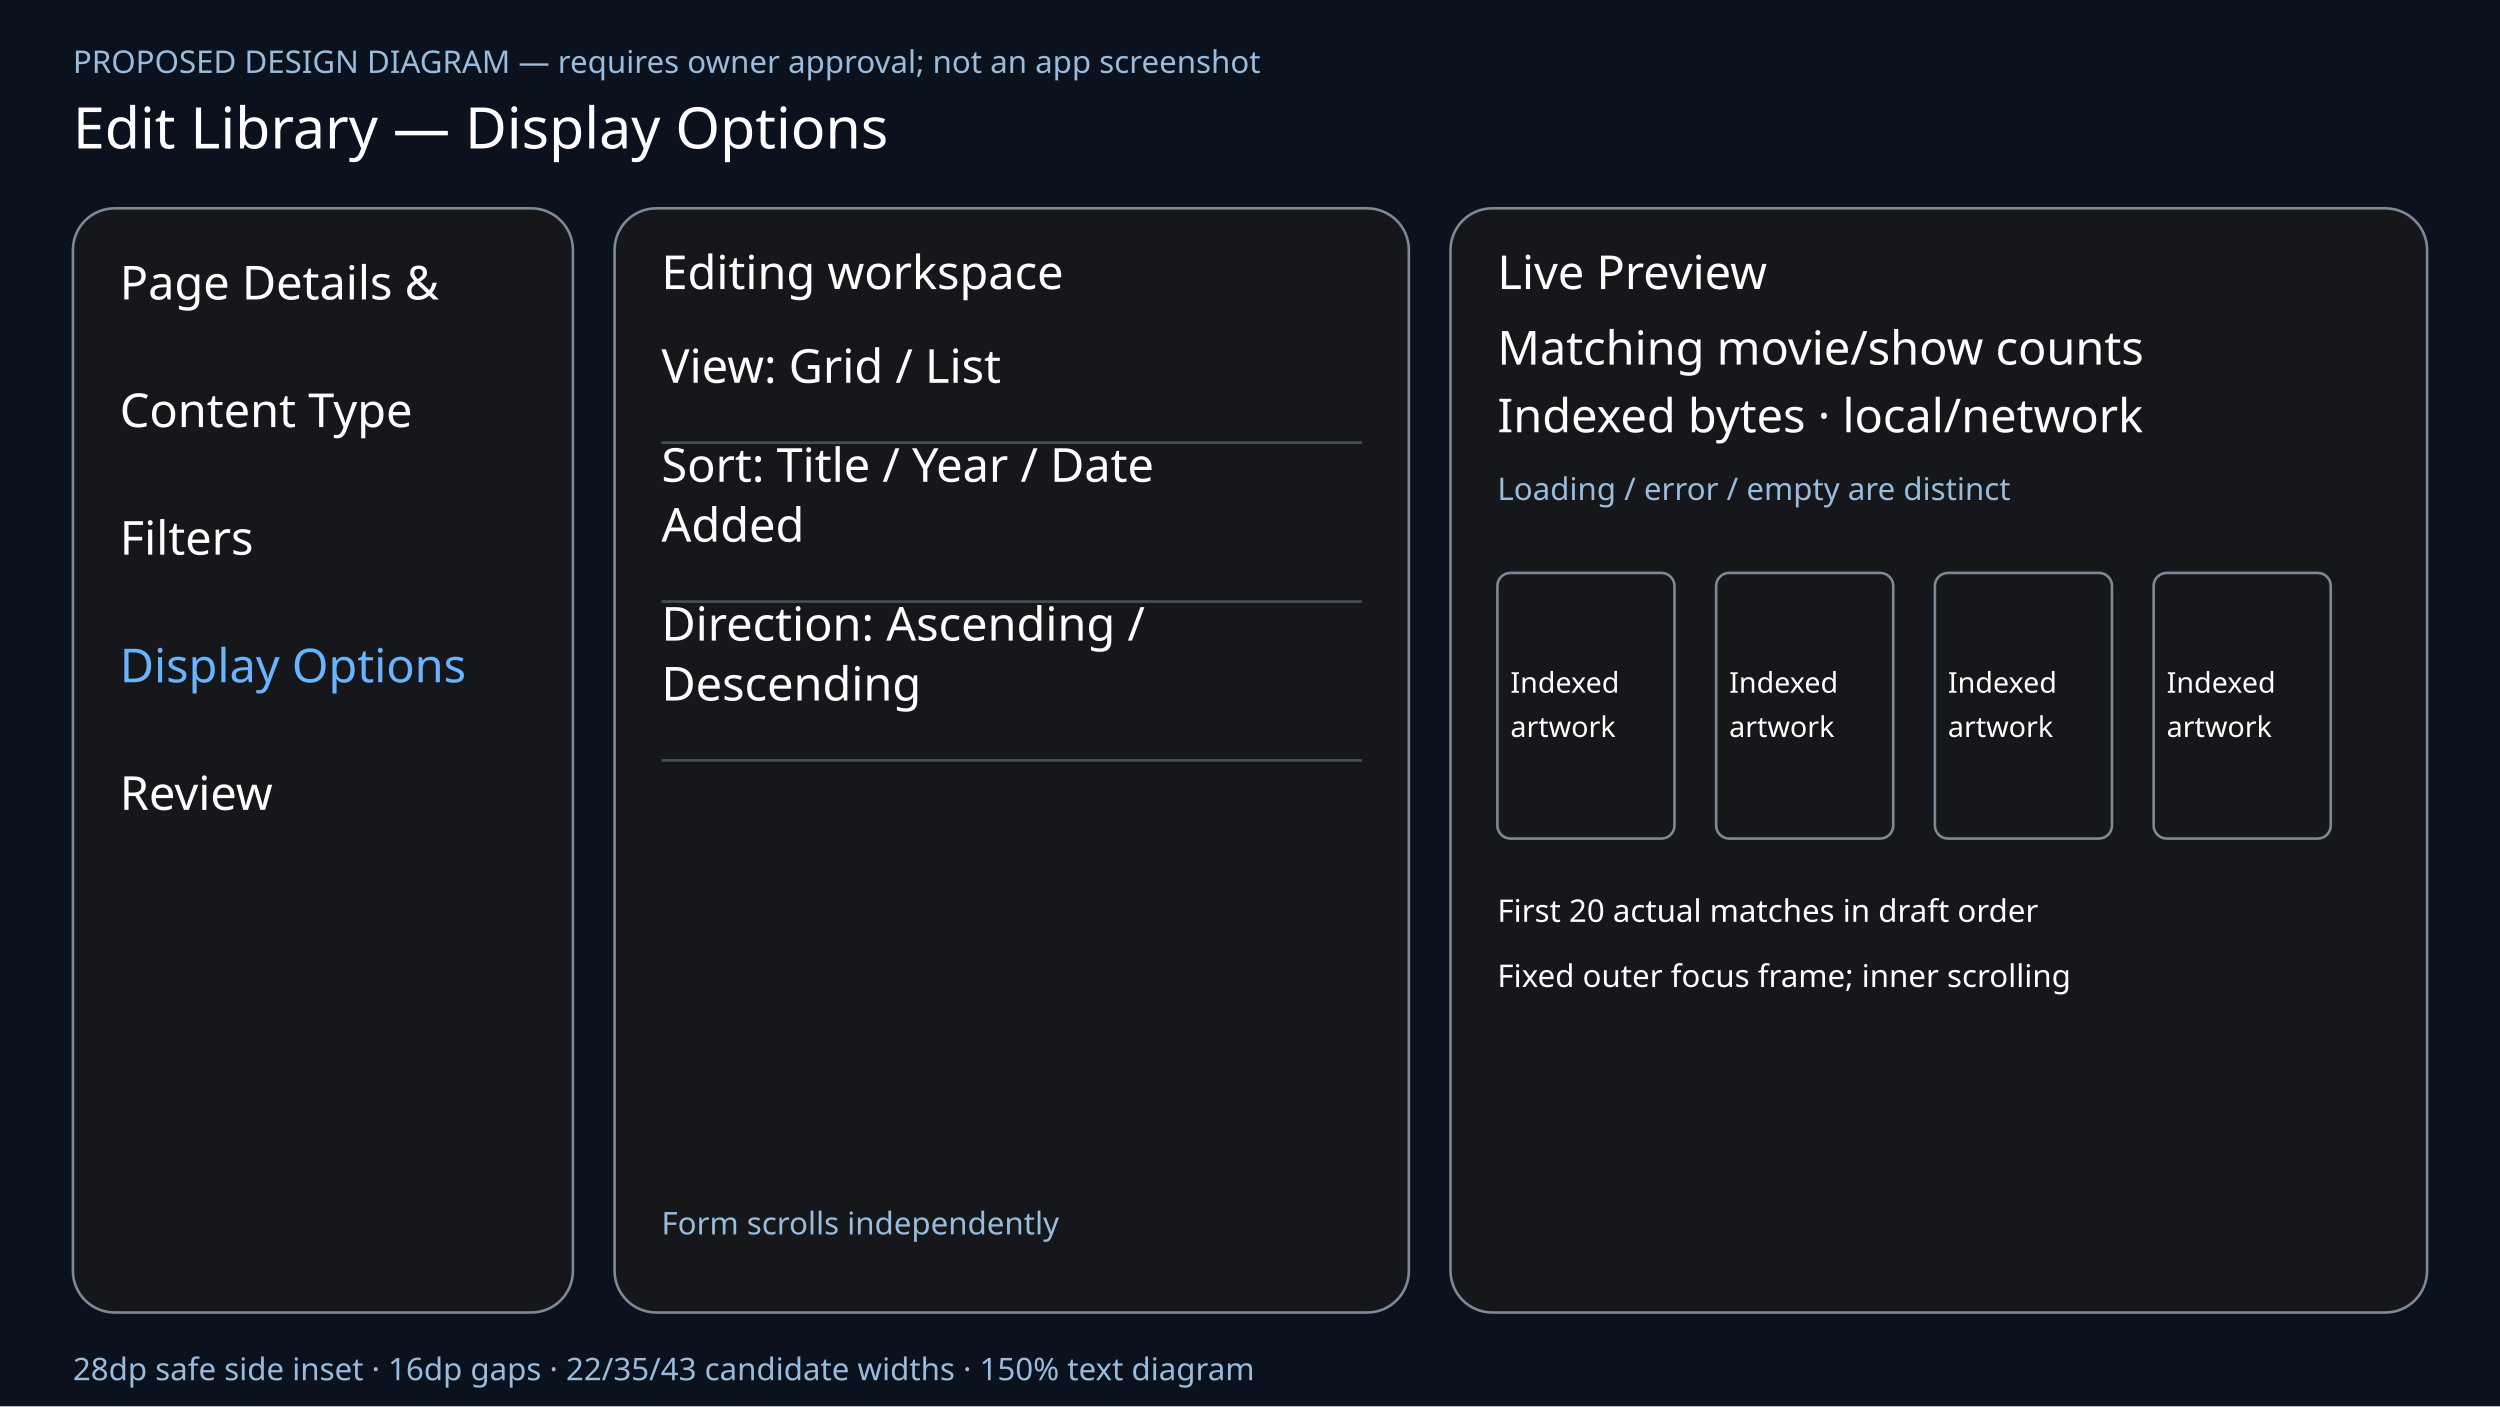
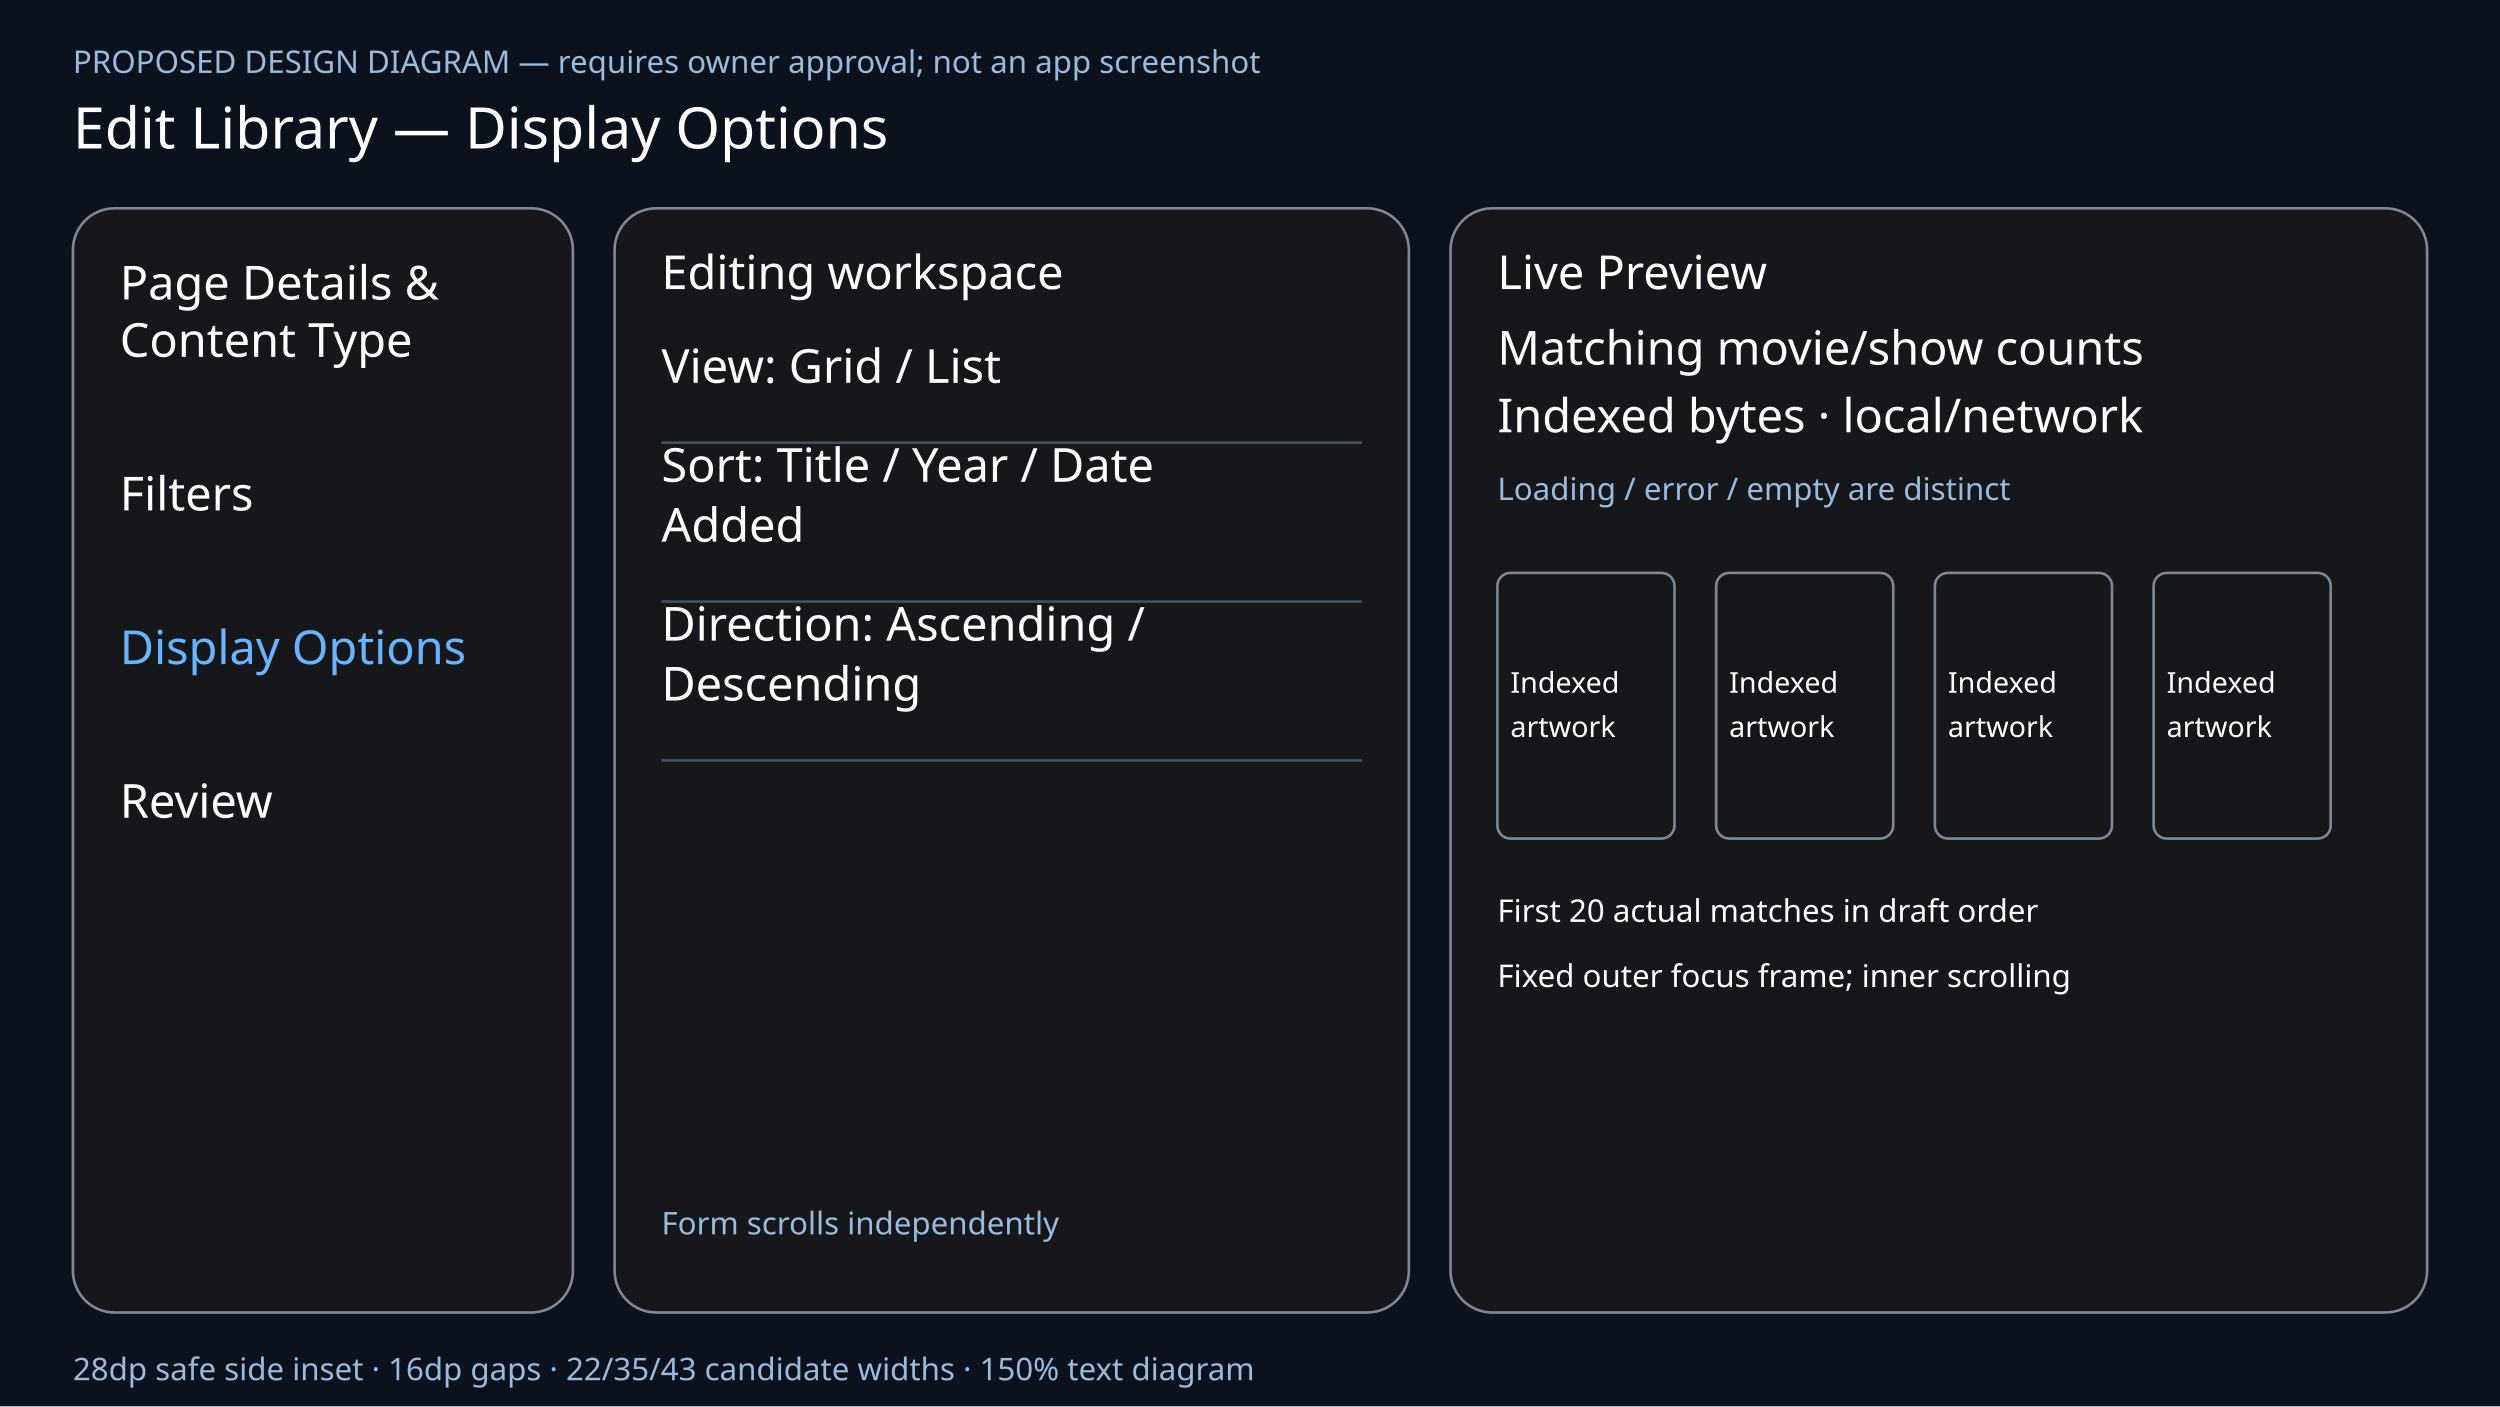
<svg xmlns="http://www.w3.org/2000/svg" width="1920" height="1080" viewBox="0 0 960 540">
  <rect width="960" height="540" fill="#0b121d" />
  <text x="28" y="28" font-family="sans-serif" font-size="12" fill="#99bbdd">PROPOSED DESIGN DIAGRAM — requires owner approval; not an app screenshot</text>
  <text x="28" y="57" font-family="sans-serif" font-size="22" fill="#ffffff">Edit Library — Display Options</text>
  <rect x="28" y="80" width="192" height="424" rx="16" fill="#15171b" stroke="#7f8996" />
  <rect x="236" y="80" width="305" height="424" rx="16" fill="#15171b" stroke="#7f8996" />
  <rect x="557" y="80" width="375" height="424" rx="16" fill="#15171b" stroke="#7f8996" />
  <text x="46" y="115" font-family="sans-serif" font-size="18" fill="#ffffff">Page Details &amp;</text>
-   <text x="46" y="164" font-family="sans-serif" font-size="18" fill="#ffffff">Content Type</text>
-   <text x="46" y="213" font-family="sans-serif" font-size="18" fill="#ffffff">Filters</text>
-   <text x="46" y="262" font-family="sans-serif" font-size="18" fill="#69b4ff">Display Options</text>
-   <text x="46" y="311" font-family="sans-serif" font-size="18" fill="#ffffff">Review</text>
+   <text x="46" y="137" font-family="sans-serif" font-size="18" fill="#ffffff">Content Type</text>
+   <text x="46" y="196" font-family="sans-serif" font-size="18" fill="#ffffff">Filters</text>
+   <text x="46" y="255" font-family="sans-serif" font-size="18" fill="#69b4ff">Display Options</text>
+   <text x="46" y="314" font-family="sans-serif" font-size="18" fill="#ffffff">Review</text>
  <text x="254" y="111" font-family="sans-serif" font-size="18" fill="#ffffff">Editing workspace</text>
  <defs>
    <clipPath id="fields">
      <rect x="250" y="126" width="280" height="300" />
    </clipPath>
  </defs>
  <g clip-path="url(#fields)">
    <text x="254" y="147" font-family="sans-serif" font-size="18" fill="#ffffff">View: Grid / List</text>
    <line x1="254" y1="170" x2="523" y2="170" stroke="#46515d" />
    <text x="254" y="185" font-family="sans-serif" font-size="18" fill="#ffffff">Sort: Title / Year / Date</text>
    <text x="254" y="208" font-family="sans-serif" font-size="18" fill="#ffffff">Added</text>
    <line x1="254" y1="231" x2="523" y2="231" stroke="#46515d" />
    <text x="254" y="246" font-family="sans-serif" font-size="18" fill="#ffffff">Direction: Ascending /</text>
    <text x="254" y="269" font-family="sans-serif" font-size="18" fill="#ffffff">Descending</text>
    <line x1="254" y1="292" x2="523" y2="292" stroke="#46515d" />
  </g>
  <text x="254" y="474" font-family="sans-serif" font-size="12" fill="#99bbdd">Form scrolls independently</text>
  <text x="575" y="111" font-family="sans-serif" font-size="18" fill="#ffffff">Live Preview</text>
  <text x="575" y="140" font-family="sans-serif" font-size="18" fill="#ffffff">Matching movie/show counts</text>
  <text x="575" y="166" font-family="sans-serif" font-size="18" fill="#ffffff">Indexed bytes · local/network</text>
  <text x="575" y="192" font-family="sans-serif" font-size="12" fill="#99bbdd">Loading / error / empty are distinct</text>
  <rect x="575" y="220" width="68" height="102" rx="5" fill="none" stroke="#7f8996" />
  <text x="580" y="266" font-family="sans-serif" font-size="11" fill="#ffffff">Indexed</text>
  <text x="580" y="283" font-family="sans-serif" font-size="11" fill="#ffffff">artwork</text>
  <rect x="659" y="220" width="68" height="102" rx="5" fill="none" stroke="#7f8996" />
  <text x="664" y="266" font-family="sans-serif" font-size="11" fill="#ffffff">Indexed</text>
  <text x="664" y="283" font-family="sans-serif" font-size="11" fill="#ffffff">artwork</text>
  <rect x="743" y="220" width="68" height="102" rx="5" fill="none" stroke="#7f8996" />
  <text x="748" y="266" font-family="sans-serif" font-size="11" fill="#ffffff">Indexed</text>
  <text x="748" y="283" font-family="sans-serif" font-size="11" fill="#ffffff">artwork</text>
  <rect x="827" y="220" width="68" height="102" rx="5" fill="none" stroke="#7f8996" />
  <text x="832" y="266" font-family="sans-serif" font-size="11" fill="#ffffff">Indexed</text>
  <text x="832" y="283" font-family="sans-serif" font-size="11" fill="#ffffff">artwork</text>
  <text x="575" y="354" font-family="sans-serif" font-size="12" fill="#ffffff">First 20 actual matches in draft order</text>
  <text x="575" y="379" font-family="sans-serif" font-size="12" fill="#ffffff">Fixed outer focus frame; inner scrolling</text>
  <text x="28" y="530" font-family="sans-serif" font-size="12" fill="#99bbdd">28dp safe side inset · 16dp gaps · 22/35/43 candidate widths · 150% text diagram</text>
</svg>
